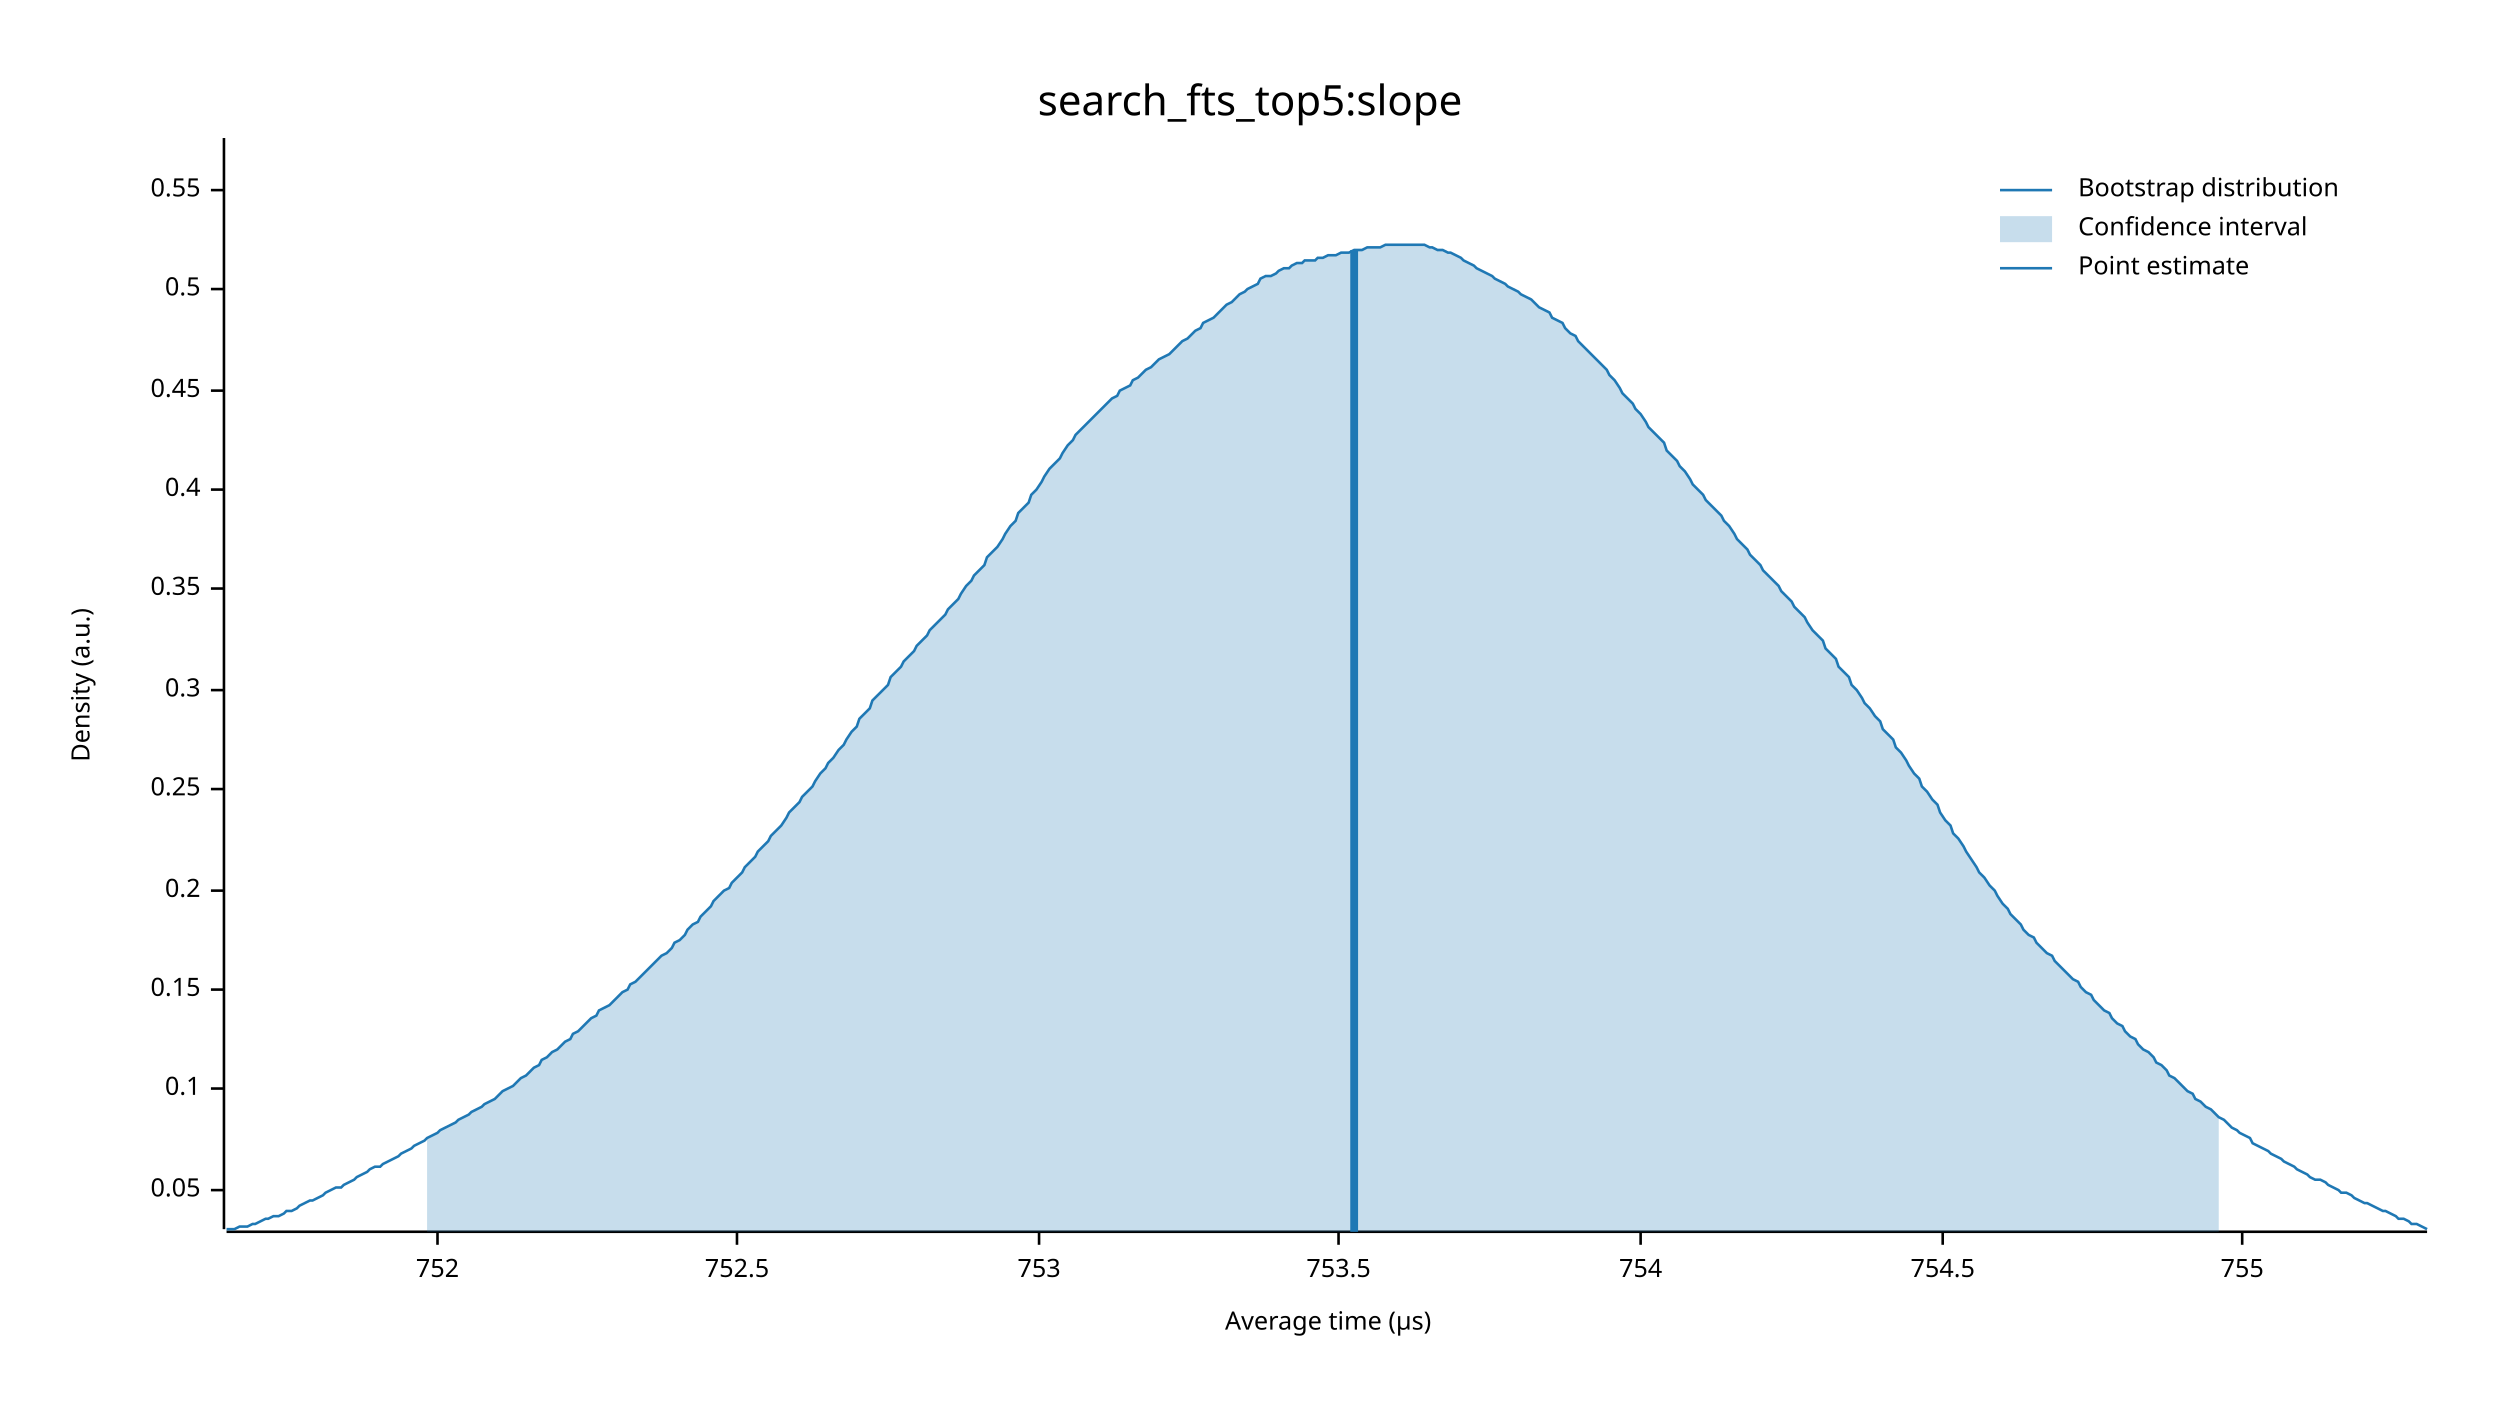
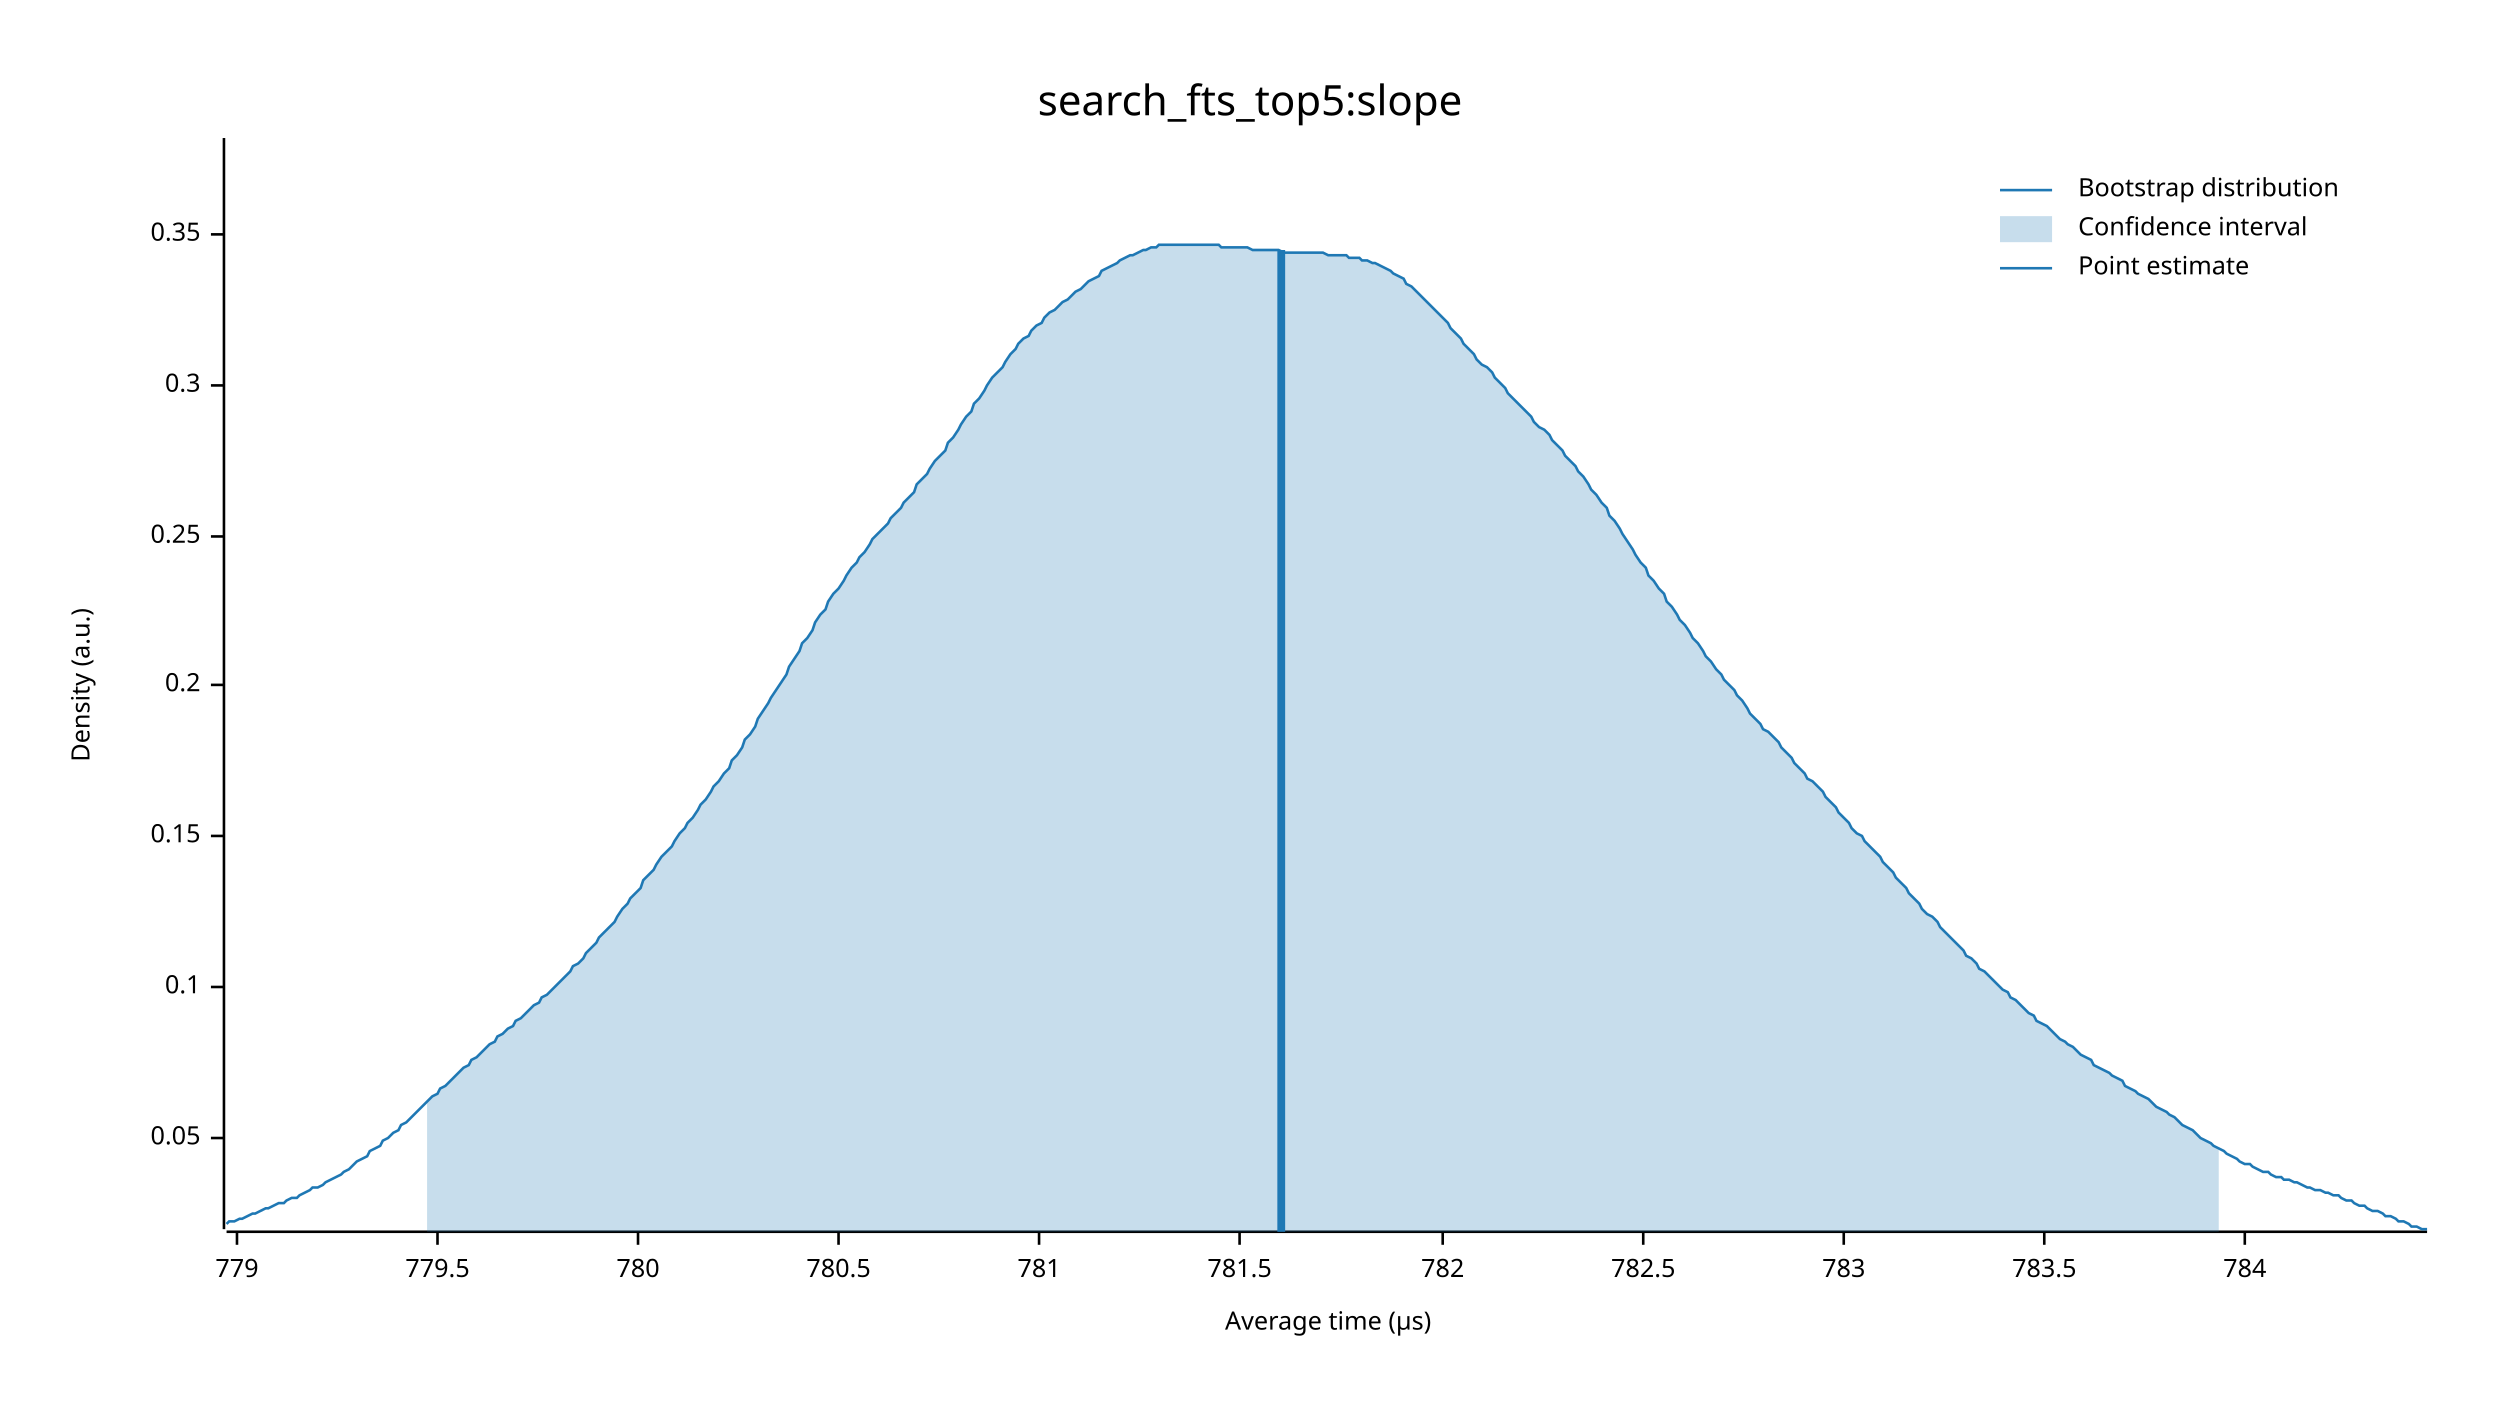
<svg xmlns="http://www.w3.org/2000/svg" width="960" height="540" viewBox="0 0 960 540">
  <text x="480" y="32" dy="0.76em" text-anchor="middle" font-family="sans-serif" font-size="16.129" opacity="1" fill="#000000">
search_fts_top5:slope
</text>
  <text x="27" y="263" dy="0.76em" text-anchor="middle" font-family="sans-serif" font-size="9.677" opacity="1" fill="#000000" transform="rotate(270, 27, 263)">
Density (a.u.)
</text>
  <text x="510" y="513" dy="-0.5ex" text-anchor="middle" font-family="sans-serif" font-size="9.677" opacity="1" fill="#000000">
Average time (µs)
</text>
  <polyline fill="none" opacity="1" stroke="#000000" stroke-width="1" points="86,53 86,472 " />
-   <text x="77" y="457" dy="0.5ex" text-anchor="end" font-family="sans-serif" font-size="9.677" opacity="1" fill="#000000">
+   <text x="77" y="437" dy="0.5ex" text-anchor="end" font-family="sans-serif" font-size="9.677" opacity="1" fill="#000000">
0.05
</text>
-   <polyline fill="none" opacity="1" stroke="#000000" stroke-width="1" points="81,457 86,457 " />
-   <text x="77" y="418" dy="0.5ex" text-anchor="end" font-family="sans-serif" font-size="9.677" opacity="1" fill="#000000">
+   <polyline fill="none" opacity="1" stroke="#000000" stroke-width="1" points="81,437 86,437 " />
+   <text x="77" y="379" dy="0.5ex" text-anchor="end" font-family="sans-serif" font-size="9.677" opacity="1" fill="#000000">
0.1
</text>
-   <polyline fill="none" opacity="1" stroke="#000000" stroke-width="1" points="81,418 86,418 " />
-   <text x="77" y="380" dy="0.5ex" text-anchor="end" font-family="sans-serif" font-size="9.677" opacity="1" fill="#000000">
+   <polyline fill="none" opacity="1" stroke="#000000" stroke-width="1" points="81,379 86,379 " />
+   <text x="77" y="321" dy="0.5ex" text-anchor="end" font-family="sans-serif" font-size="9.677" opacity="1" fill="#000000">
0.15
</text>
-   <polyline fill="none" opacity="1" stroke="#000000" stroke-width="1" points="81,380 86,380 " />
-   <text x="77" y="342" dy="0.5ex" text-anchor="end" font-family="sans-serif" font-size="9.677" opacity="1" fill="#000000">
+   <polyline fill="none" opacity="1" stroke="#000000" stroke-width="1" points="81,321 86,321 " />
+   <text x="77" y="263" dy="0.5ex" text-anchor="end" font-family="sans-serif" font-size="9.677" opacity="1" fill="#000000">
0.2
</text>
-   <polyline fill="none" opacity="1" stroke="#000000" stroke-width="1" points="81,342 86,342 " />
-   <text x="77" y="303" dy="0.5ex" text-anchor="end" font-family="sans-serif" font-size="9.677" opacity="1" fill="#000000">
+   <polyline fill="none" opacity="1" stroke="#000000" stroke-width="1" points="81,263 86,263 " />
+   <text x="77" y="206" dy="0.5ex" text-anchor="end" font-family="sans-serif" font-size="9.677" opacity="1" fill="#000000">
0.25
</text>
-   <polyline fill="none" opacity="1" stroke="#000000" stroke-width="1" points="81,303 86,303 " />
-   <text x="77" y="265" dy="0.5ex" text-anchor="end" font-family="sans-serif" font-size="9.677" opacity="1" fill="#000000">
+   <polyline fill="none" opacity="1" stroke="#000000" stroke-width="1" points="81,206 86,206 " />
+   <text x="77" y="148" dy="0.5ex" text-anchor="end" font-family="sans-serif" font-size="9.677" opacity="1" fill="#000000">
0.3
</text>
-   <polyline fill="none" opacity="1" stroke="#000000" stroke-width="1" points="81,265 86,265 " />
-   <text x="77" y="226" dy="0.5ex" text-anchor="end" font-family="sans-serif" font-size="9.677" opacity="1" fill="#000000">
+   <polyline fill="none" opacity="1" stroke="#000000" stroke-width="1" points="81,148 86,148 " />
+   <text x="77" y="90" dy="0.5ex" text-anchor="end" font-family="sans-serif" font-size="9.677" opacity="1" fill="#000000">
0.35
</text>
-   <polyline fill="none" opacity="1" stroke="#000000" stroke-width="1" points="81,226 86,226 " />
-   <text x="77" y="188" dy="0.5ex" text-anchor="end" font-family="sans-serif" font-size="9.677" opacity="1" fill="#000000">
- 0.4
+   <polyline fill="none" opacity="1" stroke="#000000" stroke-width="1" points="81,90 86,90 " />
+   <polyline fill="none" opacity="1" stroke="#000000" stroke-width="1" points="87,473 932,473 " />
+   <text x="91" y="483" dy="0.76em" text-anchor="middle" font-family="sans-serif" font-size="9.677" opacity="1" fill="#000000">
+ 779
</text>
-   <polyline fill="none" opacity="1" stroke="#000000" stroke-width="1" points="81,188 86,188 " />
-   <text x="77" y="150" dy="0.5ex" text-anchor="end" font-family="sans-serif" font-size="9.677" opacity="1" fill="#000000">
- 0.45
- </text>
-   <polyline fill="none" opacity="1" stroke="#000000" stroke-width="1" points="81,150 86,150 " />
-   <text x="77" y="111" dy="0.5ex" text-anchor="end" font-family="sans-serif" font-size="9.677" opacity="1" fill="#000000">
- 0.5
- </text>
-   <polyline fill="none" opacity="1" stroke="#000000" stroke-width="1" points="81,111 86,111 " />
-   <text x="77" y="73" dy="0.5ex" text-anchor="end" font-family="sans-serif" font-size="9.677" opacity="1" fill="#000000">
- 0.55
- </text>
-   <polyline fill="none" opacity="1" stroke="#000000" stroke-width="1" points="81,73 86,73 " />
-   <polyline fill="none" opacity="1" stroke="#000000" stroke-width="1" points="87,473 932,473 " />
+   <polyline fill="none" opacity="1" stroke="#000000" stroke-width="1" points="91,473 91,478 " />
  <text x="168" y="483" dy="0.76em" text-anchor="middle" font-family="sans-serif" font-size="9.677" opacity="1" fill="#000000">
- 752
+ 779.5
</text>
  <polyline fill="none" opacity="1" stroke="#000000" stroke-width="1" points="168,473 168,478 " />
-   <text x="283" y="483" dy="0.76em" text-anchor="middle" font-family="sans-serif" font-size="9.677" opacity="1" fill="#000000">
- 752.5
+   <text x="245" y="483" dy="0.76em" text-anchor="middle" font-family="sans-serif" font-size="9.677" opacity="1" fill="#000000">
+ 780
</text>
-   <polyline fill="none" opacity="1" stroke="#000000" stroke-width="1" points="283,473 283,478 " />
+   <polyline fill="none" opacity="1" stroke="#000000" stroke-width="1" points="245,473 245,478 " />
+   <text x="322" y="483" dy="0.76em" text-anchor="middle" font-family="sans-serif" font-size="9.677" opacity="1" fill="#000000">
+ 780.5
+ </text>
+   <polyline fill="none" opacity="1" stroke="#000000" stroke-width="1" points="322,473 322,478 " />
  <text x="399" y="483" dy="0.76em" text-anchor="middle" font-family="sans-serif" font-size="9.677" opacity="1" fill="#000000">
- 753
+ 781
</text>
  <polyline fill="none" opacity="1" stroke="#000000" stroke-width="1" points="399,473 399,478 " />
-   <text x="514" y="483" dy="0.76em" text-anchor="middle" font-family="sans-serif" font-size="9.677" opacity="1" fill="#000000">
- 753.5
+   <text x="476" y="483" dy="0.76em" text-anchor="middle" font-family="sans-serif" font-size="9.677" opacity="1" fill="#000000">
+ 781.5
</text>
-   <polyline fill="none" opacity="1" stroke="#000000" stroke-width="1" points="514,473 514,478 " />
-   <text x="630" y="483" dy="0.76em" text-anchor="middle" font-family="sans-serif" font-size="9.677" opacity="1" fill="#000000">
- 754
+   <polyline fill="none" opacity="1" stroke="#000000" stroke-width="1" points="476,473 476,478 " />
+   <text x="554" y="483" dy="0.76em" text-anchor="middle" font-family="sans-serif" font-size="9.677" opacity="1" fill="#000000">
+ 782
</text>
-   <polyline fill="none" opacity="1" stroke="#000000" stroke-width="1" points="630,473 630,478 " />
-   <text x="746" y="483" dy="0.76em" text-anchor="middle" font-family="sans-serif" font-size="9.677" opacity="1" fill="#000000">
- 754.5
+   <polyline fill="none" opacity="1" stroke="#000000" stroke-width="1" points="554,473 554,478 " />
+   <text x="631" y="483" dy="0.76em" text-anchor="middle" font-family="sans-serif" font-size="9.677" opacity="1" fill="#000000">
+ 782.5
</text>
-   <polyline fill="none" opacity="1" stroke="#000000" stroke-width="1" points="746,473 746,478 " />
-   <text x="861" y="483" dy="0.76em" text-anchor="middle" font-family="sans-serif" font-size="9.677" opacity="1" fill="#000000">
- 755
+   <polyline fill="none" opacity="1" stroke="#000000" stroke-width="1" points="631,473 631,478 " />
+   <text x="708" y="483" dy="0.76em" text-anchor="middle" font-family="sans-serif" font-size="9.677" opacity="1" fill="#000000">
+ 783
</text>
-   <polyline fill="none" opacity="1" stroke="#000000" stroke-width="1" points="861,473 861,478 " />
-   <polyline fill="none" opacity="1" stroke="#1F78B4" stroke-width="1" points="87,472 88,472 90,472 92,471 93,471 95,471 97,470 98,470 100,469 102,468 103,468 105,467 107,467 109,466 110,465 112,465 114,464 115,463 117,462 119,461 120,461 122,460 124,459 125,458 127,457 129,456 131,456 132,455 134,454 136,453 137,452 139,451 141,450 142,449 144,448 146,448 147,447 149,446 151,445 153,444 154,443 156,442 158,441 159,440 161,439 163,438 164,437 166,436 168,435 169,434 171,433 173,432 175,431 176,430 178,429 180,428 181,427 183,426 185,425 186,424 188,423 190,422 191,421 193,419 195,418 197,417 198,416 200,414 202,413 203,412 205,410 207,409 208,407 210,406 212,404 214,403 215,402 217,400 219,399 220,397 222,396 224,394 225,393 227,391 229,390 230,388 232,387 234,386 236,384 237,383 239,381 241,380 242,378 244,377 246,375 247,374 249,372 251,370 252,369 254,367 256,366 258,364 259,362 261,361 263,359 264,357 266,355 268,354 269,352 271,350 273,348 274,346 276,344 278,342 280,341 281,339 283,337 285,335 286,333 288,331 290,329 291,327 293,325 295,323 296,321 298,319 300,317 302,314 303,312 305,310 307,308 308,306 310,304 312,302 313,300 315,297 317,295 318,293 320,291 322,288 324,286 325,284 327,281 329,279 330,276 332,274 334,272 335,269 337,267 339,265 341,263 342,260 344,258 346,256 347,254 349,252 351,250 352,248 354,246 356,244 357,242 359,240 361,238 363,236 364,234 366,232 368,230 369,228 371,225 373,223 374,221 376,219 378,217 379,214 381,212 383,210 385,207 386,205 388,202 390,200 391,197 393,195 395,193 396,190 398,188 400,185 401,183 403,180 405,178 407,176 408,174 410,171 412,169 413,167 415,165 417,163 418,162 420,160 422,158 423,157 425,155 427,153 429,152 430,150 432,149 434,148 435,146 437,145 439,143 440,142 442,141 444,139 445,138 447,137 449,136 451,134 452,133 454,131 456,130 457,129 459,127 461,126 462,124 464,123 466,122 468,120 469,119 471,117 473,116 474,115 476,113 478,112 479,111 481,110 483,109 484,107 486,106 488,106 490,105 491,104 493,103 495,103 496,102 498,101 500,101 501,100 503,100 505,100 506,99 508,99 510,98 512,98 513,98 515,97 517,97 518,97 520,96 522,96 523,96 525,95 527,95 528,95 530,95 532,94 534,94 535,94 537,94 539,94 540,94 542,94 544,94 545,94 547,94 549,95 550,95 552,96 554,96 556,97 557,97 559,98 561,99 562,100 564,101 566,102 567,103 569,104 571,105 573,106 574,107 576,108 578,109 579,110 581,111 583,112 584,113 586,114 588,115 589,116 591,118 593,119 595,120 596,122 598,123 600,124 601,126 603,128 605,129 606,131 608,133 610,135 611,136 613,138 615,140 617,142 618,144 620,146 622,149 623,151 625,153 627,155 628,157 630,159 632,162 633,164 635,166 637,168 639,170 640,173 642,175 644,177 645,179 647,181 649,184 650,186 652,188 654,190 655,192 657,194 659,196 661,198 662,200 664,202 666,205 667,207 669,209 671,211 672,213 674,215 676,217 677,219 679,221 681,223 683,225 684,227 686,229 688,231 689,233 691,235 693,237 694,239 696,242 698,244 700,246 701,249 703,251 705,253 706,256 708,258 710,260 711,263 713,265 715,268 716,270 718,272 720,275 722,277 723,280 725,282 727,284 728,287 730,289 732,292 733,294 735,297 737,299 738,302 740,304 742,307 744,309 745,312 747,315 749,317 750,320 752,322 754,325 755,327 757,330 759,333 760,335 762,337 764,340 766,342 767,344 769,347 771,349 772,351 774,353 776,355 777,357 779,359 781,360 782,362 784,364 786,366 788,367 789,369 791,371 793,373 794,374 796,376 798,377 799,379 801,381 803,382 804,384 806,386 808,388 810,389 811,391 813,393 815,394 816,396 818,398 820,399 821,401 823,403 825,404 827,406 828,408 830,409 832,411 833,413 835,414 837,416 838,417 840,419 842,420 843,422 845,423 847,425 849,426 850,427 852,429 854,430 855,431 857,433 859,434 860,435 862,436 864,437 865,439 867,440 869,441 871,442 872,443 874,444 876,445 877,446 879,447 881,448 882,449 884,450 886,451 887,452 889,453 891,453 893,454 894,455 896,456 898,457 899,458 901,458 903,459 904,460 906,461 908,462 909,462 911,463 913,464 915,465 916,465 918,466 920,467 921,468 923,468 925,469 926,470 928,470 930,471 932,472 " />
-   <polygon opacity="0.25" fill="#1F78B4" points="164,437 166,436 168,435 169,434 171,433 173,432 175,431 176,430 178,429 180,428 181,427 183,426 185,425 186,424 188,423 190,422 191,421 193,419 195,418 197,417 198,416 200,414 202,413 203,412 205,410 207,409 208,407 210,406 212,404 214,403 215,402 217,400 219,399 220,397 222,396 224,394 225,393 227,391 229,390 230,388 232,387 234,386 236,384 237,383 239,381 241,380 242,378 244,377 246,375 247,374 249,372 251,370 252,369 254,367 256,366 258,364 259,362 261,361 263,359 264,357 266,355 268,354 269,352 271,350 273,348 274,346 276,344 278,342 280,341 281,339 283,337 285,335 286,333 288,331 290,329 291,327 293,325 295,323 296,321 298,319 300,317 302,314 303,312 305,310 307,308 308,306 310,304 312,302 313,300 315,297 317,295 318,293 320,291 322,288 324,286 325,284 327,281 329,279 330,276 332,274 334,272 335,269 337,267 339,265 341,263 342,260 344,258 346,256 347,254 349,252 351,250 352,248 354,246 356,244 357,242 359,240 361,238 363,236 364,234 366,232 368,230 369,228 371,225 373,223 374,221 376,219 378,217 379,214 381,212 383,210 385,207 386,205 388,202 390,200 391,197 393,195 395,193 396,190 398,188 400,185 401,183 403,180 405,178 407,176 408,174 410,171 412,169 413,167 415,165 417,163 418,162 420,160 422,158 423,157 425,155 427,153 429,152 430,150 432,149 434,148 435,146 437,145 439,143 440,142 442,141 444,139 445,138 447,137 449,136 451,134 452,133 454,131 456,130 457,129 459,127 461,126 462,124 464,123 466,122 468,120 469,119 471,117 473,116 474,115 476,113 478,112 479,111 481,110 483,109 484,107 486,106 488,106 490,105 491,104 493,103 495,103 496,102 498,101 500,101 501,100 503,100 505,100 506,99 508,99 510,98 512,98 513,98 515,97 517,97 518,97 520,96 522,96 523,96 525,95 527,95 528,95 530,95 532,94 534,94 535,94 537,94 539,94 540,94 542,94 544,94 545,94 547,94 549,95 550,95 552,96 554,96 556,97 557,97 559,98 561,99 562,100 564,101 566,102 567,103 569,104 571,105 573,106 574,107 576,108 578,109 579,110 581,111 583,112 584,113 586,114 588,115 589,116 591,118 593,119 595,120 596,122 598,123 600,124 601,126 603,128 605,129 606,131 608,133 610,135 611,136 613,138 615,140 617,142 618,144 620,146 622,149 623,151 625,153 627,155 628,157 630,159 632,162 633,164 635,166 637,168 639,170 640,173 642,175 644,177 645,179 647,181 649,184 650,186 652,188 654,190 655,192 657,194 659,196 661,198 662,200 664,202 666,205 667,207 669,209 671,211 672,213 674,215 676,217 677,219 679,221 681,223 683,225 684,227 686,229 688,231 689,233 691,235 693,237 694,239 696,242 698,244 700,246 701,249 703,251 705,253 706,256 708,258 710,260 711,263 713,265 715,268 716,270 718,272 720,275 722,277 723,280 725,282 727,284 728,287 730,289 732,292 733,294 735,297 737,299 738,302 740,304 742,307 744,309 745,312 747,315 749,317 750,320 752,322 754,325 755,327 757,330 759,333 760,335 762,337 764,340 766,342 767,344 769,347 771,349 772,351 774,353 776,355 777,357 779,359 781,360 782,362 784,364 786,366 788,367 789,369 791,371 793,373 794,374 796,376 798,377 799,379 801,381 803,382 804,384 806,386 808,388 810,389 811,391 813,393 815,394 816,396 818,398 820,399 821,401 823,403 825,404 827,406 828,408 830,409 832,411 833,413 835,414 837,416 838,417 840,419 842,420 843,422 845,423 847,425 849,426 850,427 852,429 852,473 164,473 " />
-   <polyline fill="none" opacity="1" stroke="#1F78B4" stroke-width="3" points="520,473 520,96 " />
+   <polyline fill="none" opacity="1" stroke="#000000" stroke-width="1" points="708,473 708,478 " />
+   <text x="785" y="483" dy="0.76em" text-anchor="middle" font-family="sans-serif" font-size="9.677" opacity="1" fill="#000000">
+ 783.5
+ </text>
+   <polyline fill="none" opacity="1" stroke="#000000" stroke-width="1" points="785,473 785,478 " />
+   <text x="862" y="483" dy="0.76em" text-anchor="middle" font-family="sans-serif" font-size="9.677" opacity="1" fill="#000000">
+ 784
+ </text>
+   <polyline fill="none" opacity="1" stroke="#000000" stroke-width="1" points="862,473 862,478 " />
+   <polyline fill="none" opacity="1" stroke="#1F78B4" stroke-width="1" points="87,470 88,469 90,469 92,468 93,468 95,467 97,466 98,466 100,465 102,464 103,464 105,463 107,462 109,462 110,461 112,460 114,460 115,459 117,458 119,457 120,456 122,456 124,455 125,454 127,453 129,452 131,451 132,450 134,449 136,447 137,446 139,445 141,444 142,442 144,441 146,440 147,438 149,437 151,435 153,434 154,432 156,431 158,429 159,428 161,426 163,424 164,423 166,421 168,420 169,418 171,417 173,415 175,413 176,412 178,410 180,409 181,407 183,406 185,404 186,403 188,401 190,400 191,398 193,397 195,395 197,394 198,392 200,391 202,389 203,388 205,386 207,385 208,383 210,382 212,380 214,378 215,377 217,375 219,373 220,371 222,370 224,368 225,366 227,364 229,362 230,360 232,358 234,356 236,354 237,352 239,349 241,347 242,345 244,343 246,341 247,338 249,336 251,334 252,332 254,329 256,327 258,325 259,323 261,320 263,318 264,316 266,314 268,311 269,309 271,307 273,304 274,302 276,300 278,297 280,295 281,292 283,290 285,287 286,284 288,282 290,279 291,276 293,273 295,270 296,268 298,265 300,262 302,259 303,256 305,253 307,250 308,247 310,245 312,242 313,239 315,236 317,234 318,231 320,228 322,226 324,223 325,221 327,218 329,216 330,214 332,212 334,209 335,207 337,205 339,203 341,201 342,199 344,197 346,195 347,193 349,191 351,189 352,186 354,184 356,182 357,180 359,177 361,175 363,173 364,170 366,168 368,165 369,163 371,160 373,158 374,155 376,153 378,150 379,148 381,145 383,143 385,141 386,139 388,136 390,134 391,132 393,130 395,129 396,127 398,125 400,124 401,122 403,120 405,119 407,117 408,116 410,115 412,113 413,112 415,111 417,109 418,108 420,107 422,106 423,104 425,103 427,102 429,101 430,100 432,99 434,98 435,98 437,97 439,96 440,96 442,95 444,95 445,94 447,94 449,94 451,94 452,94 454,94 456,94 457,94 459,94 461,94 462,94 464,94 466,94 468,94 469,95 471,95 473,95 474,95 476,95 478,95 479,95 481,96 483,96 484,96 486,96 488,96 490,96 491,96 493,97 495,97 496,97 498,97 500,97 501,97 503,97 505,97 506,97 508,97 510,98 512,98 513,98 515,98 517,98 518,99 520,99 522,99 523,100 525,100 527,101 528,101 530,102 532,103 534,104 535,105 537,106 539,107 540,109 542,110 544,112 545,113 547,115 549,117 550,118 552,120 554,122 556,124 557,126 559,128 561,130 562,132 564,134 566,136 567,138 569,140 571,141 573,143 574,145 576,147 578,149 579,151 581,153 583,155 584,156 586,158 588,160 589,162 591,164 593,165 595,167 596,169 598,171 600,173 601,175 603,177 605,179 606,181 608,183 610,186 611,188 613,190 615,193 617,195 618,198 620,200 622,203 623,205 625,208 627,211 628,213 630,216 632,218 633,221 635,223 637,226 639,228 640,231 642,233 644,236 645,238 647,240 649,243 650,245 652,247 654,250 655,252 657,254 659,257 661,259 662,261 664,263 666,265 667,267 669,269 671,272 672,274 674,276 676,278 677,280 679,281 681,283 683,285 684,287 686,289 688,291 689,293 691,295 693,297 694,299 696,300 698,302 700,304 701,306 703,308 705,310 706,312 708,314 710,316 711,318 713,320 715,321 716,323 718,325 720,327 722,329 723,331 725,333 727,335 728,337 730,339 732,341 733,343 735,345 737,347 738,349 740,351 742,352 744,354 745,356 747,358 749,360 750,361 752,363 754,365 755,367 757,368 759,370 760,372 762,373 764,375 766,377 767,378 769,380 771,381 772,383 774,384 776,386 777,387 779,389 781,390 782,392 784,393 786,394 788,396 789,397 791,399 793,400 794,401 796,402 798,404 799,405 801,406 803,407 804,409 806,410 808,411 810,412 811,413 813,414 815,415 816,417 818,418 820,419 821,420 823,421 825,422 827,424 828,425 830,426 832,427 833,428 835,429 837,431 838,432 840,433 842,434 843,435 845,437 847,438 849,439 850,440 852,441 854,442 855,443 857,444 859,445 860,446 862,447 864,447 865,448 867,449 869,450 871,450 872,451 874,452 876,452 877,453 879,453 881,454 882,454 884,455 886,456 887,456 889,457 891,457 893,458 894,458 896,459 898,459 899,460 901,461 903,461 904,462 906,463 908,463 909,464 911,465 913,465 915,466 916,467 918,467 920,468 921,469 923,469 925,470 926,471 928,471 930,472 932,472 " />
+   <polygon opacity="0.25" fill="#1F78B4" points="164,423 166,421 168,420 169,418 171,417 173,415 175,413 176,412 178,410 180,409 181,407 183,406 185,404 186,403 188,401 190,400 191,398 193,397 195,395 197,394 198,392 200,391 202,389 203,388 205,386 207,385 208,383 210,382 212,380 214,378 215,377 217,375 219,373 220,371 222,370 224,368 225,366 227,364 229,362 230,360 232,358 234,356 236,354 237,352 239,349 241,347 242,345 244,343 246,341 247,338 249,336 251,334 252,332 254,329 256,327 258,325 259,323 261,320 263,318 264,316 266,314 268,311 269,309 271,307 273,304 274,302 276,300 278,297 280,295 281,292 283,290 285,287 286,284 288,282 290,279 291,276 293,273 295,270 296,268 298,265 300,262 302,259 303,256 305,253 307,250 308,247 310,245 312,242 313,239 315,236 317,234 318,231 320,228 322,226 324,223 325,221 327,218 329,216 330,214 332,212 334,209 335,207 337,205 339,203 341,201 342,199 344,197 346,195 347,193 349,191 351,189 352,186 354,184 356,182 357,180 359,177 361,175 363,173 364,170 366,168 368,165 369,163 371,160 373,158 374,155 376,153 378,150 379,148 381,145 383,143 385,141 386,139 388,136 390,134 391,132 393,130 395,129 396,127 398,125 400,124 401,122 403,120 405,119 407,117 408,116 410,115 412,113 413,112 415,111 417,109 418,108 420,107 422,106 423,104 425,103 427,102 429,101 430,100 432,99 434,98 435,98 437,97 439,96 440,96 442,95 444,95 445,94 447,94 449,94 451,94 452,94 454,94 456,94 457,94 459,94 461,94 462,94 464,94 466,94 468,94 469,95 471,95 473,95 474,95 476,95 478,95 479,95 481,96 483,96 484,96 486,96 488,96 490,96 491,96 493,97 495,97 496,97 498,97 500,97 501,97 503,97 505,97 506,97 508,97 510,98 512,98 513,98 515,98 517,98 518,99 520,99 522,99 523,100 525,100 527,101 528,101 530,102 532,103 534,104 535,105 537,106 539,107 540,109 542,110 544,112 545,113 547,115 549,117 550,118 552,120 554,122 556,124 557,126 559,128 561,130 562,132 564,134 566,136 567,138 569,140 571,141 573,143 574,145 576,147 578,149 579,151 581,153 583,155 584,156 586,158 588,160 589,162 591,164 593,165 595,167 596,169 598,171 600,173 601,175 603,177 605,179 606,181 608,183 610,186 611,188 613,190 615,193 617,195 618,198 620,200 622,203 623,205 625,208 627,211 628,213 630,216 632,218 633,221 635,223 637,226 639,228 640,231 642,233 644,236 645,238 647,240 649,243 650,245 652,247 654,250 655,252 657,254 659,257 661,259 662,261 664,263 666,265 667,267 669,269 671,272 672,274 674,276 676,278 677,280 679,281 681,283 683,285 684,287 686,289 688,291 689,293 691,295 693,297 694,299 696,300 698,302 700,304 701,306 703,308 705,310 706,312 708,314 710,316 711,318 713,320 715,321 716,323 718,325 720,327 722,329 723,331 725,333 727,335 728,337 730,339 732,341 733,343 735,345 737,347 738,349 740,351 742,352 744,354 745,356 747,358 749,360 750,361 752,363 754,365 755,367 757,368 759,370 760,372 762,373 764,375 766,377 767,378 769,380 771,381 772,383 774,384 776,386 777,387 779,389 781,390 782,392 784,393 786,394 788,396 789,397 791,399 793,400 794,401 796,402 798,404 799,405 801,406 803,407 804,409 806,410 808,411 810,412 811,413 813,414 815,415 816,417 818,418 820,419 821,420 823,421 825,422 827,424 828,425 830,426 832,427 833,428 835,429 837,431 838,432 840,433 842,434 843,435 845,437 847,438 849,439 850,440 852,441 852,473 164,473 " />
+   <polyline fill="none" opacity="1" stroke="#1F78B4" stroke-width="3" points="492,473 492,96 " />
  <text x="798" y="68" dy="0.76em" text-anchor="start" font-family="sans-serif" font-size="9.677" opacity="1" fill="#000000">
Bootstrap distribution
</text>
  <text x="798" y="83" dy="0.76em" text-anchor="start" font-family="sans-serif" font-size="9.677" opacity="1" fill="#000000">
Confidence interval
</text>
  <text x="798" y="98" dy="0.76em" text-anchor="start" font-family="sans-serif" font-size="9.677" opacity="1" fill="#000000">
Point estimate
</text>
  <polyline fill="none" opacity="1" stroke="#1F78B4" stroke-width="1" points="768,73 788,73 " />
  <rect x="768" y="83" width="20" height="10" opacity="0.25" fill="#1F78B4" stroke="none" />
  <polyline fill="none" opacity="1" stroke="#1F78B4" stroke-width="1" points="768,103 788,103 " />
</svg>
